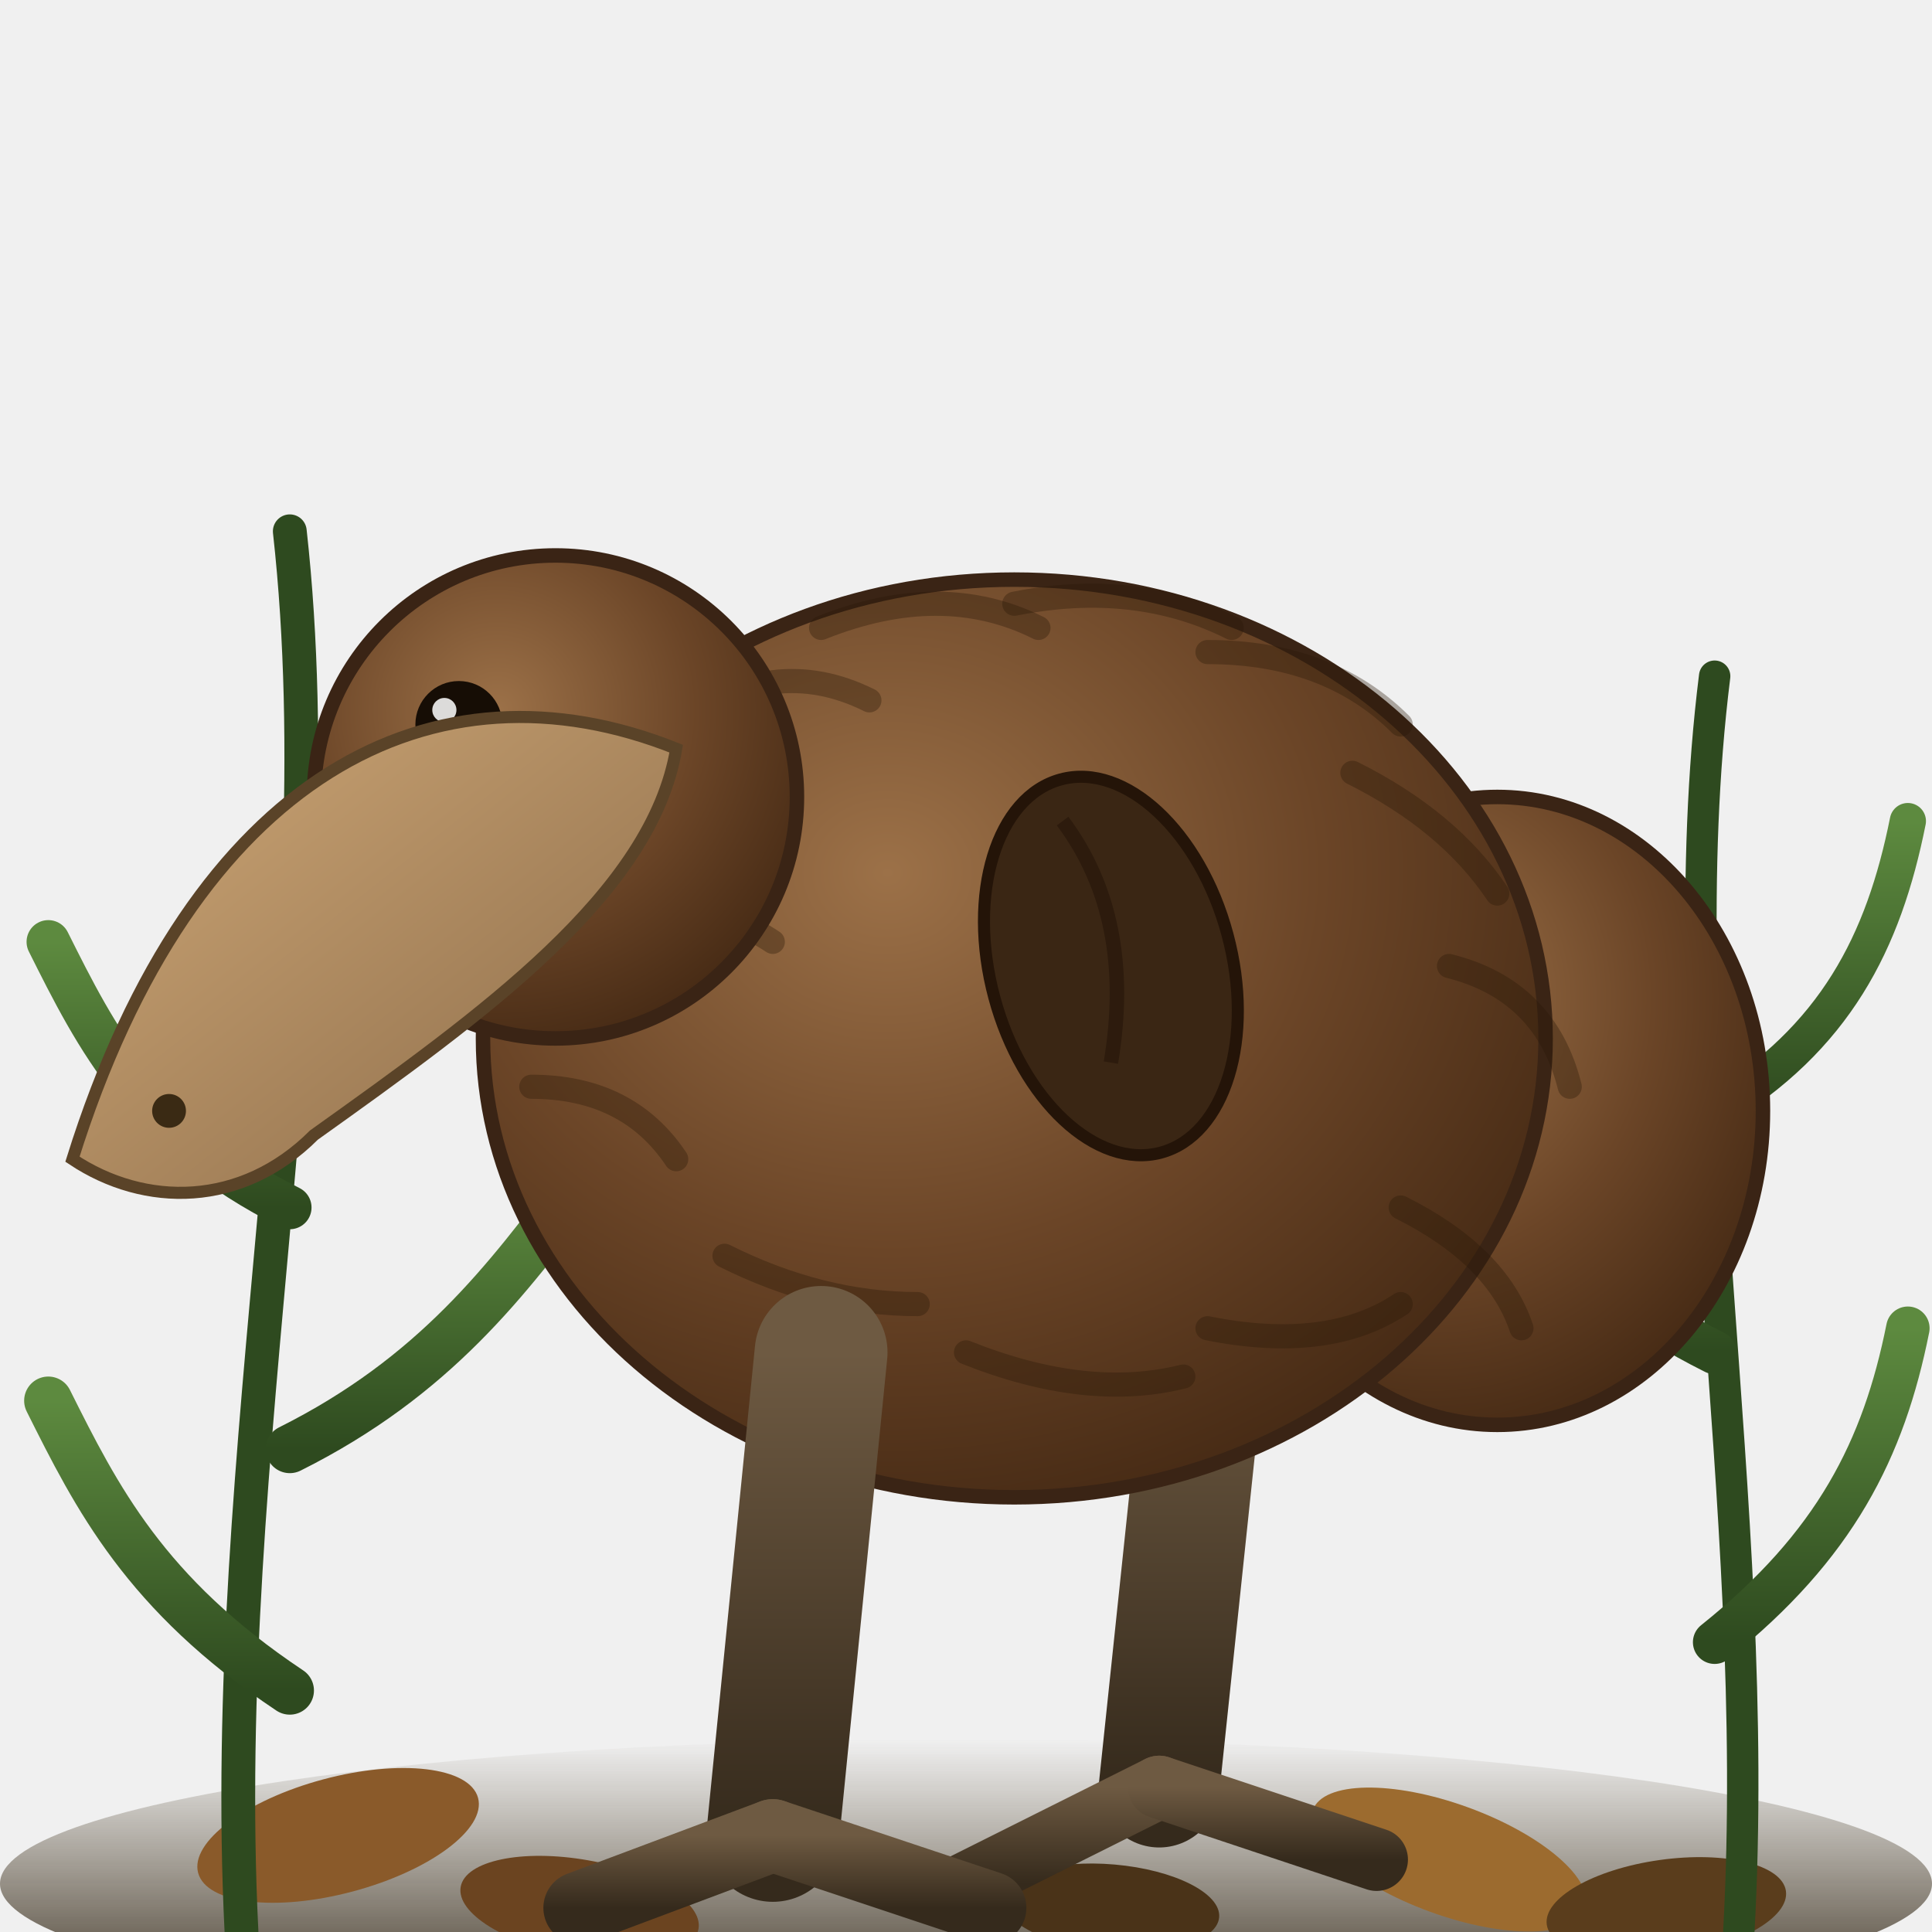
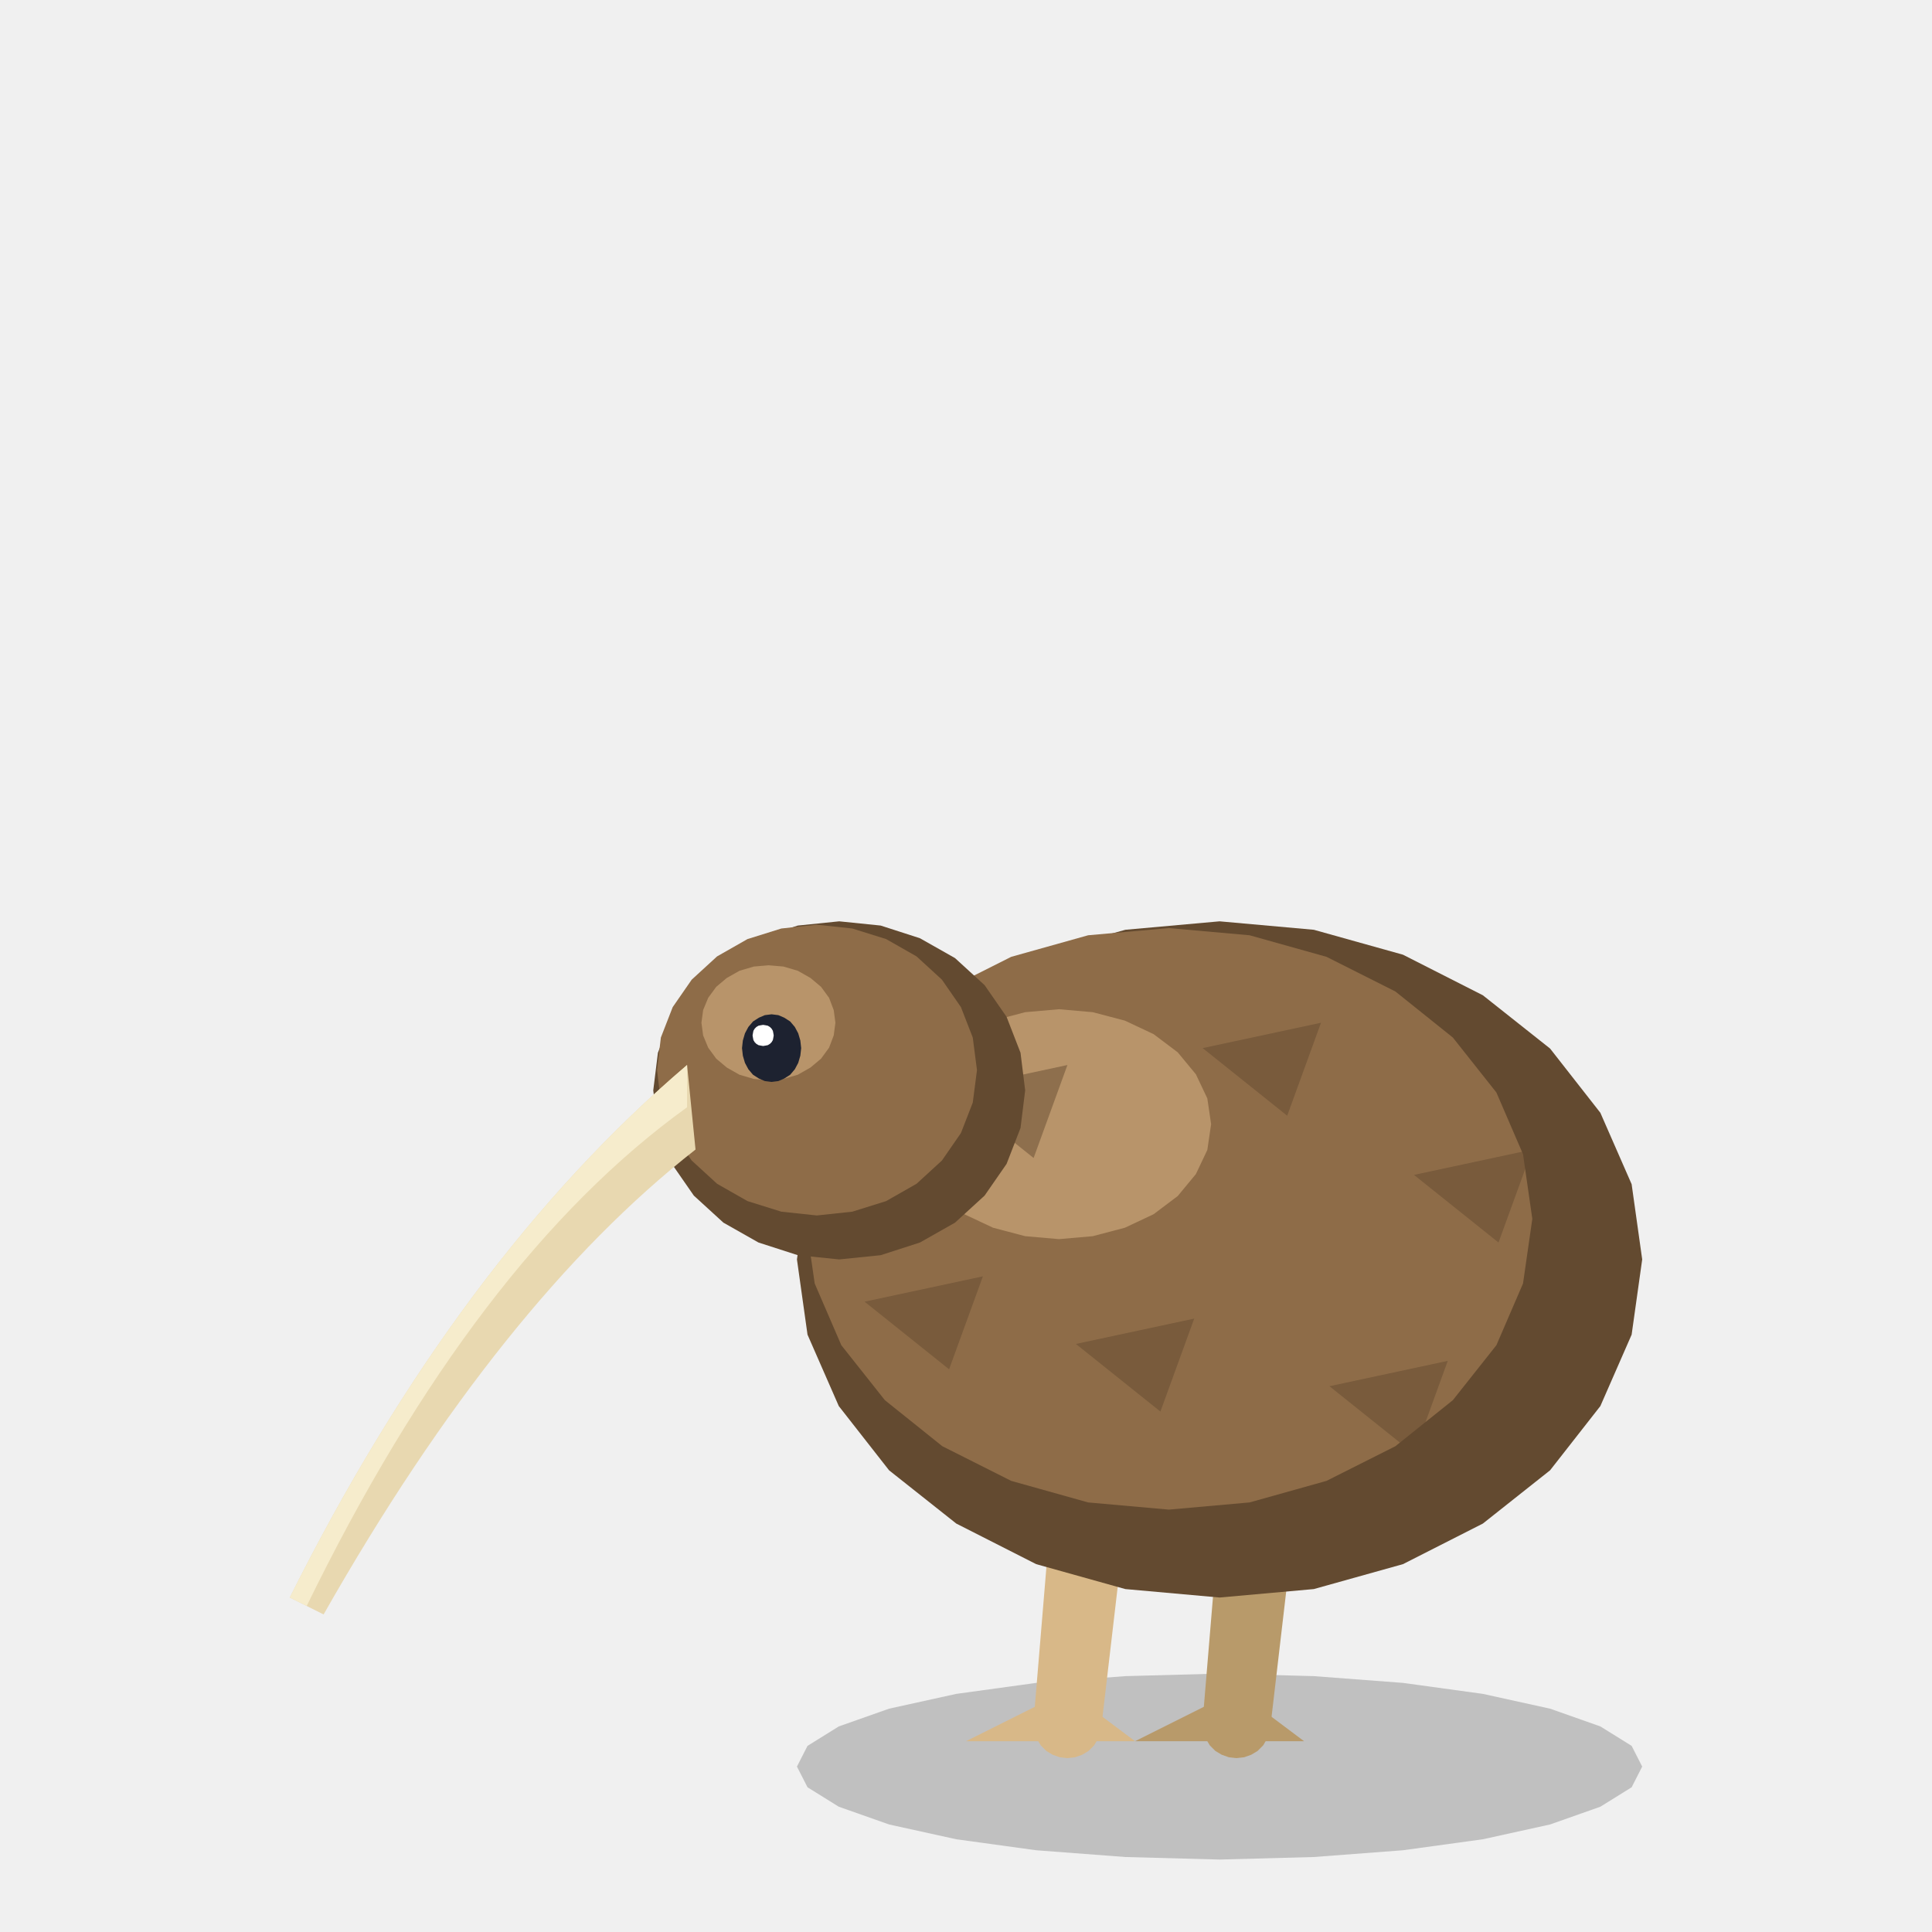
<svg xmlns="http://www.w3.org/2000/svg" viewBox="0 0 80 80">
-   <defs>
-     <radialGradient id="kiwiBody" cx="38%" cy="32%" r="75%">
-       <stop offset="0%" stop-color="#9c7148" />
-       <stop offset="55%" stop-color="#6b4527" />
-       <stop offset="100%" stop-color="#432813" />
-     </radialGradient>
-     <linearGradient id="beakGrad" x1="0%" y1="0%" x2="100%" y2="100%">
-       <stop offset="0%" stop-color="#cfa877" />
-       <stop offset="100%" stop-color="#8a6a48" />
-     </linearGradient>
-     <linearGradient id="legGrad" x1="0%" y1="0%" x2="0%" y2="100%">
-       <stop offset="0%" stop-color="#6e5a42" />
-       <stop offset="100%" stop-color="#352a1c" />
-     </linearGradient>
-     <linearGradient id="groundGrad" x1="0%" y1="0%" x2="0%" y2="100%">
-       <stop offset="0%" stop-color="#4a3c24" stop-opacity="0" />
-       <stop offset="100%" stop-color="#2c2213" />
-     </linearGradient>
-     <linearGradient id="fernGrad" x1="0%" y1="0%" x2="0%" y2="100%">
-       <stop offset="0%" stop-color="#5d8a3f" />
-       <stop offset="100%" stop-color="#2e4a1f" />
-     </linearGradient>
-   </defs>
-   <ellipse cx="40" cy="78" rx="40" ry="6" fill="url(#groundGrad)" />
-   <ellipse cx="14" cy="76" rx="6" ry="2.4" fill="#8a5a2a" transform="rotate(-15 14 76)" />
-   <ellipse cx="24" cy="79" rx="5" ry="2" fill="#6b4420" transform="rotate(10 24 79)" />
-   <ellipse cx="60" cy="77" rx="6" ry="2.3" fill="#9c6b2f" transform="rotate(20 60 77)" />
-   <ellipse cx="69" cy="79" rx="5" ry="2" fill="#5a3d1c" transform="rotate(-8 69 79)" />
-   <ellipse cx="46" cy="79" rx="4.5" ry="1.8" fill="#4a3318" transform="rotate(5 46 79)" />
-   <g>
-     <path d="M10,80 C9,60 14,40 12,22" fill="none" stroke="#2e4a1f" stroke-width="1.4" stroke-linecap="round" />
-     <path d="M12,70 C6,66 4,62 2,58" fill="none" stroke="url(#fernGrad)" stroke-width="2" stroke-linecap="round" />
-     <path d="M12,60 C18,57 21,53 24,49" fill="none" stroke="url(#fernGrad)" stroke-width="2" stroke-linecap="round" />
-     <path d="M12,50 C6,47 4,43 2,39" fill="none" stroke="url(#fernGrad)" stroke-width="1.8" stroke-linecap="round" />
-     <path d="M12,40 C17,37 20,33 22,29" fill="none" stroke="url(#fernGrad)" stroke-width="1.6" stroke-linecap="round" />
-     <animateTransform attributeName="transform" type="rotate" values="-2 10 80;2 10 80;-2 10 80" dur="4.5s" repeatCount="indefinite" />
-   </g>
-   <g>
-     <path d="M72,80 C73,62 69,44 71,28" fill="none" stroke="#2e4a1f" stroke-width="1.3" stroke-linecap="round" />
-     <path d="M71,68 C76,64 78,60 79,55" fill="none" stroke="url(#fernGrad)" stroke-width="1.8" stroke-linecap="round" />
-     <path d="M71,56 C65,53 62,49 59,45" fill="none" stroke="url(#fernGrad)" stroke-width="1.8" stroke-linecap="round" />
-     <path d="M71,46 C76,43 78,39 79,34" fill="none" stroke="url(#fernGrad)" stroke-width="1.5" stroke-linecap="round" />
-     <animateTransform attributeName="transform" type="rotate" values="2 72 80;-2 72 80;2 72 80" dur="5s" repeatCount="indefinite" />
-   </g>
-   <g>
-     <path d="M50,55 L48,74" stroke="url(#legGrad)" stroke-width="5" stroke-linecap="round" fill="none" />
-     <path d="M48,74 L40,78" stroke="url(#legGrad)" stroke-width="2.6" stroke-linecap="round" fill="none" />
-     <path d="M48,74 L48,79" stroke="url(#legGrad)" stroke-width="2.6" stroke-linecap="round" fill="none" />
-     <path d="M48,74 L57,77" stroke="url(#legGrad)" stroke-width="2.6" stroke-linecap="round" fill="none" />
-     <animateTransform attributeName="transform" type="rotate" values="8 50 55;-8 50 55;8 50 55" dur="1.1s" repeatCount="indefinite" />
-   </g>
-   <ellipse cx="62" cy="46" rx="11" ry="13" fill="url(#kiwiBody)" stroke="#3a2415" stroke-width="0.6" />
-   <ellipse cx="42" cy="43" rx="22" ry="19" fill="url(#kiwiBody)" stroke="#3a2415" stroke-width="0.6" />
-   <g stroke="#2a1708" stroke-opacity="0.35" stroke-width="1" fill="none" stroke-linecap="round">
-     <path d="M28,30 q4,-3 8,-1" />
-     <path d="M34,26 q5,-2 9,0" />
-     <path d="M42,25 q5,-1 9,1" />
-     <path d="M50,27 q5,0 8,3" />
-     <path d="M56,32 q4,2 6,5" />
-     <path d="M25,38 q4,-1 7,1" />
-     <path d="M60,40 q4,1 5,5" />
-     <path d="M30,52 q4,2 8,2" />
-     <path d="M40,56 q5,2 9,1" />
-     <path d="M50,55 q5,1 8,-1" />
-     <path d="M22,45 q4,0 6,3" />
-     <path d="M58,50 q4,2 5,5" />
-   </g>
-   <ellipse cx="46" cy="40" rx="5" ry="8" fill="#3a2614" stroke="#241408" stroke-width="0.5" transform="rotate(-15 46 40)" />
-   <path d="M44,34 q3,4 2,10" stroke="#241408" stroke-width="0.6" fill="none" opacity="0.6" />
-   <g>
-     <path d="M34,56 L32,76" stroke="url(#legGrad)" stroke-width="5.5" stroke-linecap="round" fill="none" />
-     <path d="M32,76 L24,79" stroke="url(#legGrad)" stroke-width="3" stroke-linecap="round" fill="none" />
-     <path d="M32,76 L32,80" stroke="url(#legGrad)" stroke-width="3" stroke-linecap="round" fill="none" />
-     <path d="M32,76 L41,79" stroke="url(#legGrad)" stroke-width="3" stroke-linecap="round" fill="none" />
-     <animateTransform attributeName="transform" type="rotate" values="-8 34 56;8 34 56;-8 34 56" dur="1.1s" repeatCount="indefinite" />
-   </g>
-   <circle cx="23" cy="33" r="10" fill="url(#kiwiBody)" stroke="#3a2415" stroke-width="0.6" />
-   <circle cx="19" cy="30" r="1.8" fill="#160d05" />
-   <circle cx="18.4" cy="29.4" r="0.5" fill="#fff" opacity="0.85" />
-   <g>
-     <path d="M28,31 C18,27 8,32 3,48 C6,50 10,50 13,47 C20,42 27,37 28,31 Z" fill="url(#beakGrad)" stroke="#5a4328" stroke-width="0.5" />
-     <circle cx="7" cy="46" r="0.7" fill="#3a2a14" />
-     <animateTransform attributeName="transform" type="rotate" values="0 25 33; -9 25 33; 1 25 33; 0 25 33" dur="2.4s" repeatCount="indefinite" />
+   <g transform="translate(45.25 71.4) scale(1.75)">
+     <path d="M13 1L12.75 1.49L12.01 1.95L10.82 2.37L9.23 2.72L7.34 2.98L5.23 3.14L3 3.2L0.77 3.14L-1.34 2.98L-3.23 2.72L-4.82 2.37L-6.01 1.95L-6.75 1.49L-7 1L-6.75 0.51L-6.01 0.05L-4.82 -0.37L-3.23 -0.72L-1.34 -0.98L0.77 -1.14L3 -1.2L5.23 -1.14L7.34 -0.98L9.23 -0.72L10.82 -0.37L12.01 0.05L12.75 0.51Z" fill="#000000" opacity="0.2" />
+     <g>
+       <animateTransform attributeName="transform" type="rotate" values="12 4.00 -6.00;-12 4.00 -6.00;12 4.00 -6.00" dur="0.6s" begin="0s" repeatCount="indefinite" />
+       <path d="M3.1 -6.09L2.6 -0.08L4.2 0.08L4.9 -5.91Z" fill="#b89a6a" />
+       <path d="M4.9 -6L4.88 -5.8L4.81 -5.61L4.7 -5.44L4.56 -5.3L4.39 -5.19L4.2 -5.12L4 -5.1L3.8 -5.12L3.61 -5.19L3.44 -5.3L3.3 -5.44L3.19 -5.61L3.12 -5.8L3.1 -6L3.12 -6.2L3.19 -6.39L3.3 -6.56L3.44 -6.7L3.61 -6.81L3.8 -6.88L4 -6.9L4.2 -6.88L4.39 -6.81L4.56 -6.7L4.7 -6.56L4.81 -6.39L4.88 -6.2Z" fill="#b89a6a" />
+       <path d="M4.2 0L4.18 0.18L4.12 0.35L4.03 0.5L3.9 0.63L3.75 0.72L3.58 0.78L3.4 0.8L3.22 0.78L3.05 0.72L2.9 0.63L2.77 0.5L2.68 0.35L2.62 0.18L2.6 0L2.62 -0.18L2.68 -0.35L2.77 -0.5L2.9 -0.63L3.05 -0.72L3.22 -0.78L3.4 -0.8L3.58 -0.78L3.75 -0.72L3.9 -0.63L4.03 -0.5L4.12 -0.35L4.18 -0.18Z" fill="#b89a6a" />
+       <path d="M1 0.4L5 0.4L3.4 -0.8Z" fill="#b89a6a" />
+     </g>
+     <g>
+       <animateTransform attributeName="transform" type="rotate" values="-12 0.00 -6.00;12 0.00 -6.00;-12 0.00 -6.00" dur="0.6s" begin="0s" repeatCount="indefinite" />
+       <path d="M-0.9 -6.09L-1.4 -0.08L0.2 0.08L0.9 -5.91Z" fill="#d8b888" />
+       <path d="M0.9 -6L0.88 -5.8L0.81 -5.61L0.7 -5.44L0.56 -5.3L0.39 -5.19L0.2 -5.12L0 -5.1L-0.2 -5.12L-0.39 -5.19L-0.56 -5.3L-0.7 -5.44L-0.81 -5.61L-0.88 -5.8L-0.9 -6L-0.88 -6.2L-0.81 -6.39L-0.7 -6.56L-0.56 -6.7L-0.39 -6.81L-0.2 -6.88L-0 -6.9L0.2 -6.88L0.39 -6.81L0.56 -6.7L0.7 -6.56L0.81 -6.39L0.88 -6.2Z" fill="#d8b888" />
+       <path d="M0.2 0L0.18 0.18L0.12 0.35L0.03 0.5L-0.1 0.63L-0.25 0.72L-0.42 0.78L-0.6 0.8L-0.78 0.78L-0.95 0.72L-1.1 0.63L-1.23 0.5L-1.32 0.35L-1.38 0.18L-1.4 0L-1.38 -0.18L-1.32 -0.35L-1.23 -0.5L-1.1 -0.63L-0.95 -0.72L-0.78 -0.78L-0.6 -0.8L-0.42 -0.78L-0.25 -0.72L-0.1 -0.63L0.03 -0.5L0.12 -0.35L0.18 -0.18Z" fill="#d8b888" />
+       <path d="M-3 0.4L1 0.4L-0.6 -0.8Z" fill="#d8b888" />
+     </g>
+     <path d="M13 -11L12.75 -9.22L12.01 -7.53L10.82 -6.01L9.23 -4.75L7.34 -3.79L5.23 -3.2L3 -3L0.77 -3.2L-1.34 -3.79L-3.23 -4.75L-4.82 -6.01L-6.01 -7.53L-6.75 -9.22L-7 -11L-6.75 -12.78L-6.01 -14.47L-4.82 -15.99L-3.23 -17.25L-1.34 -18.21L0.77 -18.8L3 -19L5.23 -18.8L7.34 -18.21L9.23 -17.25L10.82 -15.99L12.01 -14.47L12.75 -12.78Z" fill="#634a30" />
+     <path d="M10.4 -11.96L10.18 -10.43L9.55 -8.97L8.52 -7.67L7.16 -6.58L5.53 -5.76L3.71 -5.25L1.8 -5.08L-0.11 -5.25L-1.93 -5.76L-3.56 -6.58L-4.92 -7.67L-5.95 -8.97L-6.58 -10.43L-6.8 -11.96L-6.58 -13.49L-5.95 -14.95L-4.92 -16.25L-3.56 -17.34L-1.93 -18.16L-0.11 -18.67L1.8 -18.84L3.71 -18.67L5.53 -18.16L7.16 -17.34L8.52 -16.25L9.55 -14.95L10.18 -13.49Z" fill="#8e6c48" />
+     <path d="M2.8 -14.2L2.71 -13.59L2.44 -13.02L2.01 -12.5L1.44 -12.07L0.76 -11.75L0 -11.55L-0.8 -11.48L-1.6 -11.55L-2.36 -11.75L-3.04 -12.07L-3.61 -12.5L-4.04 -13.02L-4.31 -13.59L-4.4 -14.2L-4.31 -14.81L-4.04 -15.38L-3.61 -15.9L-3.04 -16.33L-2.36 -16.65L-1.6 -16.85L-0.8 -16.92L0 -16.85L0.76 -16.65L1.44 -16.33L2.01 -15.9L2.44 -15.38L2.71 -14.81Z" fill="#b8946a" />
+     <path d="M-3.4 -15L-0.6 -15.6L-1.4 -13.4Z" fill="#634a30" opacity="0.5" />
+     <path d="M2.6 -16L5.4 -16.6L4.6 -14.4Z" fill="#634a30" opacity="0.5" />
+     <path d="M7.6 -13L10.4 -13.6L9.6 -11.4Z" fill="#634a30" opacity="0.5" />
+     <path d="M-0.4 -9L2.4 -9.6L1.6 -7.4Z" fill="#634a30" opacity="0.5" />
+     <path d="M5.6 -8L8.4 -8.6L7.6 -6.4Z" fill="#634a30" opacity="0.5" />
+     <path d="M-5.4 -10L-2.6 -10.6L-3.4 -8.4Z" fill="#634a30" opacity="0.5" />
+     <g>
+       <animateTransform attributeName="transform" type="rotate" values="0 -4.00 -14.00;0 -4.00 -14.00;-22 -4.00 -14.00;0 -4.00 -14.00;0 -4.00 -14.00" keyTimes="0;.5;.6;.7;1" dur="2.4s" begin="0s" repeatCount="indefinite" />
+       <path d="M-1.6 -15L-1.71 -14.11L-2.04 -13.26L-2.56 -12.51L-3.26 -11.87L-4.09 -11.4L-5.02 -11.1L-6 -11L-6.98 -11.1L-7.91 -11.4L-8.74 -11.87L-9.44 -12.51L-9.96 -13.26L-10.29 -14.11L-10.4 -15L-10.29 -15.89L-9.96 -16.74L-9.44 -17.49L-8.74 -18.13L-7.91 -18.6L-6.98 -18.9L-6 -19L-5.02 -18.9L-4.09 -18.6L-3.26 -18.13L-2.56 -17.49L-2.04 -16.74L-1.71 -15.89Z" fill="#634a30" />
+       <path d="M-2.74 -15.48L-2.84 -14.71L-3.12 -13.99L-3.57 -13.34L-4.17 -12.79L-4.89 -12.38L-5.69 -12.13L-6.53 -12.04L-7.37 -12.13L-8.17 -12.38L-8.89 -12.79L-9.49 -13.34L-9.94 -13.99L-10.22 -14.71L-10.31 -15.48L-10.22 -16.25L-9.94 -16.97L-9.49 -17.62L-8.89 -18.17L-8.17 -18.58L-7.37 -18.83L-6.53 -18.92L-5.69 -18.83L-4.89 -18.58L-4.17 -18.17L-3.57 -17.62L-3.12 -16.97L-2.84 -16.25Z" fill="#8e6c48" />
+       <path d="M-6.09 -16.6L-6.13 -16.3L-6.24 -16.01L-6.43 -15.75L-6.68 -15.54L-6.98 -15.37L-7.32 -15.27L-7.67 -15.24L-8.02 -15.27L-8.36 -15.37L-8.66 -15.54L-8.91 -15.75L-9.1 -16.01L-9.22 -16.3L-9.26 -16.6L-9.22 -16.9L-9.1 -17.19L-8.91 -17.45L-8.66 -17.66L-8.36 -17.83L-8.02 -17.93L-7.67 -17.96L-7.32 -17.93L-6.98 -17.83L-6.68 -17.66L-6.43 -17.45L-6.24 -17.19L-6.13 -16.9Z" fill="#b8946a" />
+       <path d="M-6.9 -16L-6.92 -15.82L-6.97 -15.65L-7.05 -15.5L-7.16 -15.37L-7.3 -15.28L-7.44 -15.22L-7.6 -15.2L-7.76 -15.22L-7.9 -15.28L-8.04 -15.37L-8.15 -15.5L-8.23 -15.65L-8.28 -15.82L-8.3 -16L-8.28 -16.18L-8.23 -16.35L-8.15 -16.5L-8.04 -16.63L-7.9 -16.72L-7.76 -16.78L-7.6 -16.8L-7.44 -16.78L-7.3 -16.72L-7.16 -16.63L-7.05 -16.5L-6.97 -16.35L-6.92 -16.18Z" fill="#1d2230" />
+       <path d="M-7.55 -16.3L-7.56 -16.24L-7.57 -16.19L-7.6 -16.14L-7.64 -16.1L-7.69 -16.07L-7.74 -16.06L-7.8 -16.05L-7.86 -16.06L-7.91 -16.07L-7.96 -16.1L-8 -16.14L-8.03 -16.19L-8.04 -16.24L-8.05 -16.3L-8.04 -16.36L-8.03 -16.41L-8 -16.46L-7.96 -16.5L-7.91 -16.53L-7.86 -16.54L-7.8 -16.55L-7.74 -16.54L-7.69 -16.53L-7.64 -16.5L-7.6 -16.46L-7.57 -16.41L-7.56 -16.36Z" fill="#ffffff" />
+       <path d="M-9.6 -15.6Q-15 -11 -19 -3L-18.2 -2.6Q-14 -10 -9.4 -13.6Z" fill="#e8d8b0" />
+       <path d="M-9.6 -15.6Q-15 -11 -19 -3L-18.6 -2.8Q-14.6 -11 -9.6 -14.6Z" fill="#f6eccc" />
+     </g>
  </g>
</svg>
